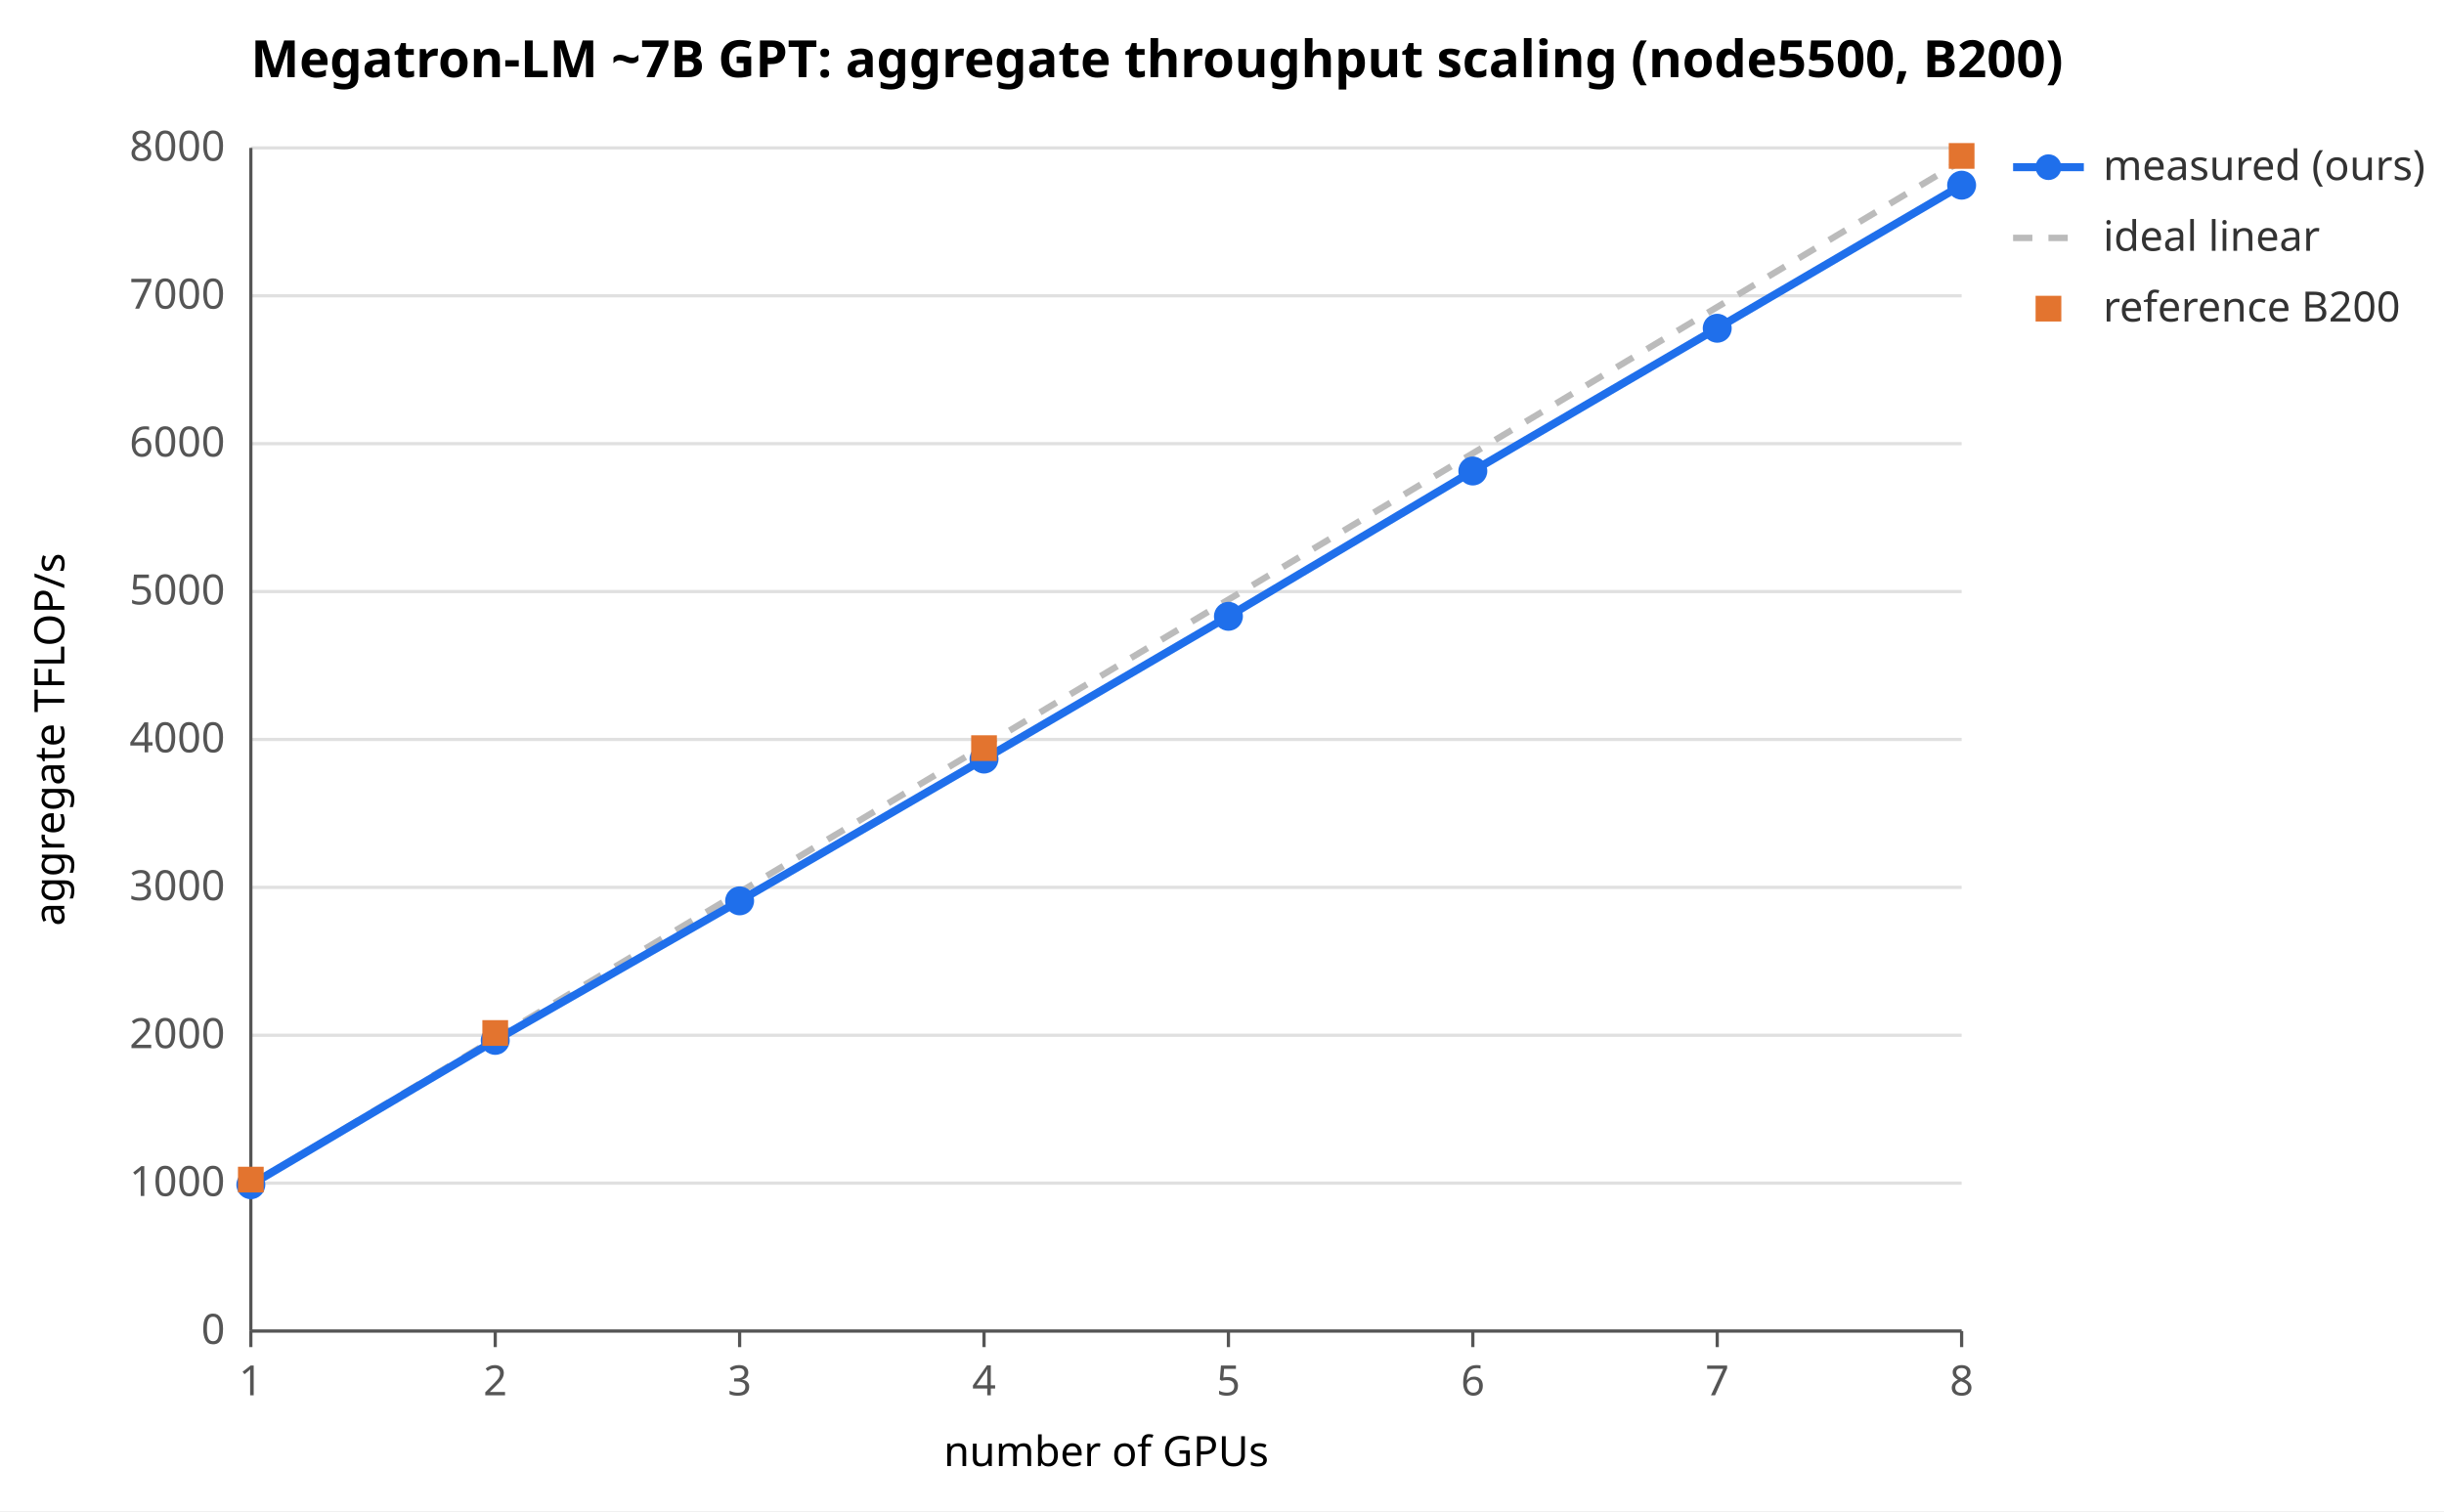
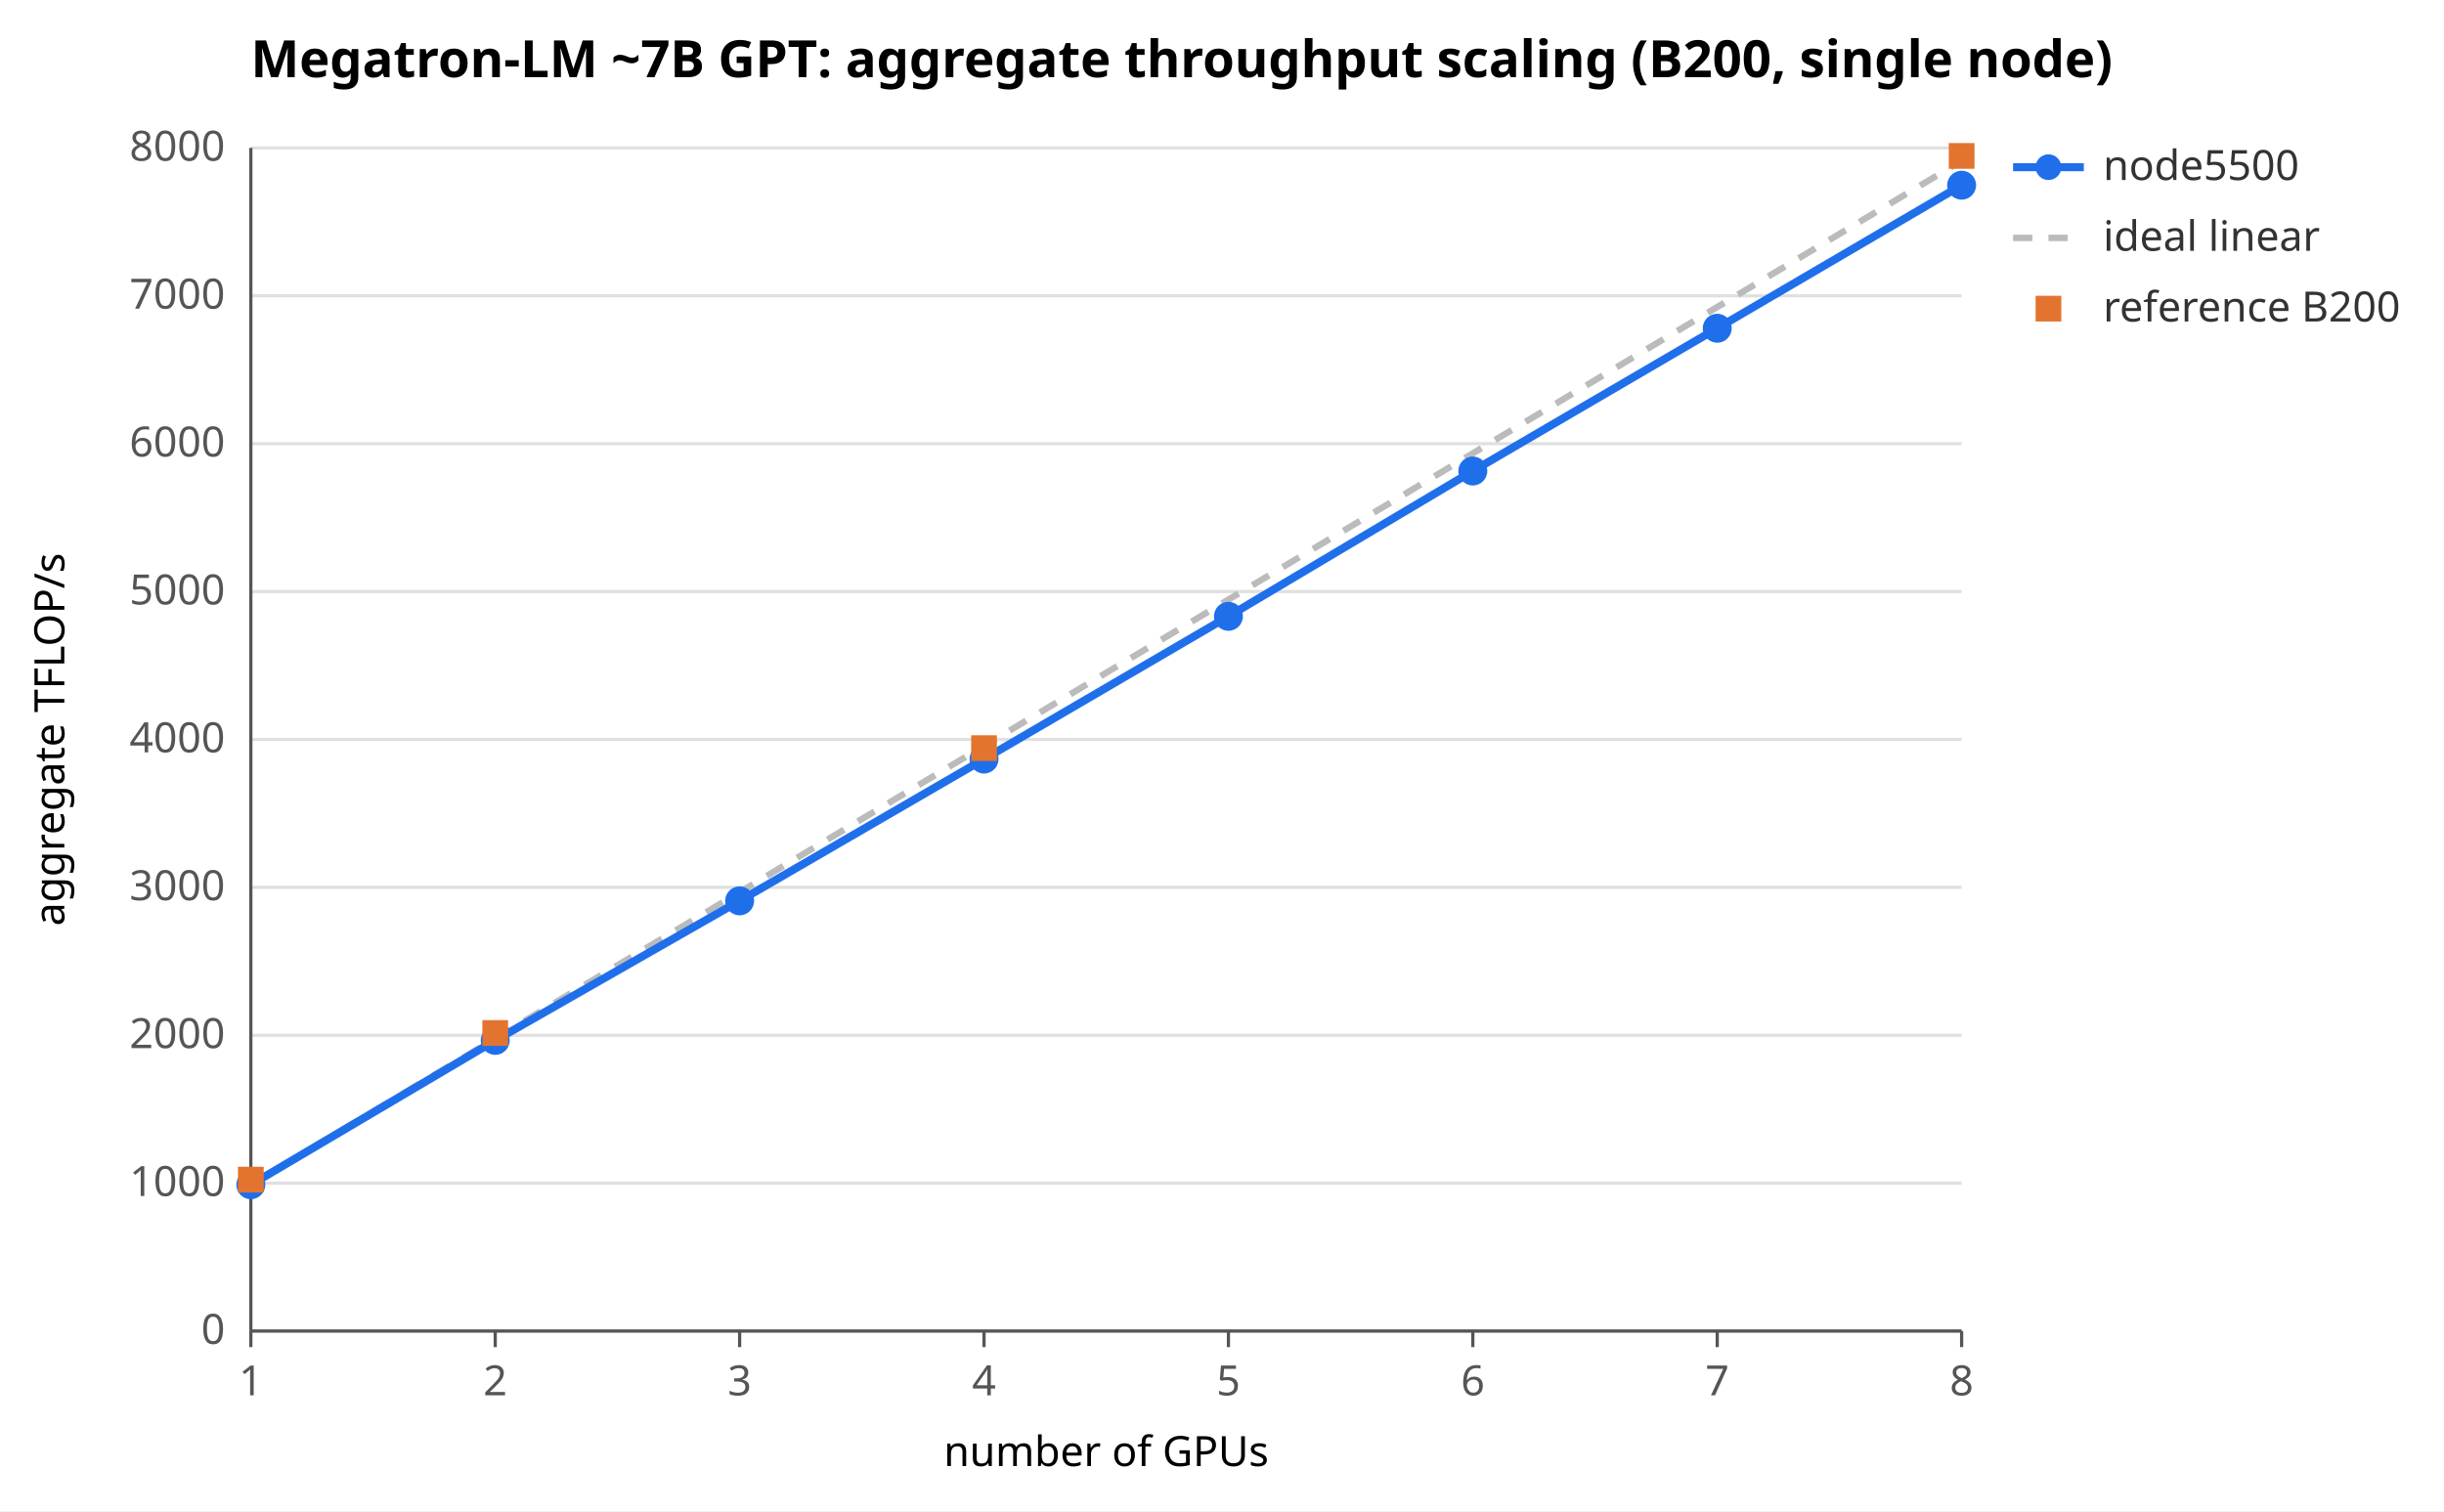
<svg xmlns="http://www.w3.org/2000/svg" width="760" height="470" font-family="sans-serif" font-size="13">
  <rect width="760" height="470" fill="white" />
-   <text x="78" y="24" font-size="16" font-weight="bold">Megatron-LM ~7B GPT: aggregate throughput scaling (node5500, B200)</text>
+   <text x="78" y="24" font-size="16" font-weight="bold">Megatron-LM ~7B GPT: aggregate throughput scaling (B200, single node)</text>
  <line x1="78" y1="414.0" x2="610" y2="414.0" stroke="#e0e0e0" />
  <text x="70" y="418.0" text-anchor="end" fill="#555">0</text>
  <line x1="78" y1="368.0" x2="610" y2="368.0" stroke="#e0e0e0" />
  <text x="70" y="372.0" text-anchor="end" fill="#555">1000</text>
  <line x1="78" y1="322.0" x2="610" y2="322.0" stroke="#e0e0e0" />
  <text x="70" y="326.0" text-anchor="end" fill="#555">2000</text>
  <line x1="78" y1="276.0" x2="610" y2="276.0" stroke="#e0e0e0" />
  <text x="70" y="280.0" text-anchor="end" fill="#555">3000</text>
  <line x1="78" y1="230.0" x2="610" y2="230.0" stroke="#e0e0e0" />
  <text x="70" y="234.0" text-anchor="end" fill="#555">4000</text>
  <line x1="78" y1="184.0" x2="610" y2="184.0" stroke="#e0e0e0" />
  <text x="70" y="188.0" text-anchor="end" fill="#555">5000</text>
  <line x1="78" y1="138.0" x2="610" y2="138.0" stroke="#e0e0e0" />
  <text x="70" y="142.0" text-anchor="end" fill="#555">6000</text>
  <line x1="78" y1="92.0" x2="610" y2="92.0" stroke="#e0e0e0" />
  <text x="70" y="96.0" text-anchor="end" fill="#555">7000</text>
  <line x1="78" y1="46.0" x2="610" y2="46.0" stroke="#e0e0e0" />
  <text x="70" y="50.0" text-anchor="end" fill="#555">8000</text>
  <line x1="78.0" y1="414" x2="78.0" y2="419" stroke="#555" />
  <text x="78.0" y="434" text-anchor="middle" fill="#555">1</text>
  <line x1="154.0" y1="414" x2="154.0" y2="419" stroke="#555" />
  <text x="154.0" y="434" text-anchor="middle" fill="#555">2</text>
  <line x1="230.0" y1="414" x2="230.0" y2="419" stroke="#555" />
  <text x="230.0" y="434" text-anchor="middle" fill="#555">3</text>
  <line x1="306.0" y1="414" x2="306.0" y2="419" stroke="#555" />
  <text x="306.0" y="434" text-anchor="middle" fill="#555">4</text>
  <line x1="382.0" y1="414" x2="382.0" y2="419" stroke="#555" />
  <text x="382.0" y="434" text-anchor="middle" fill="#555">5</text>
  <line x1="458.0" y1="414" x2="458.0" y2="419" stroke="#555" />
  <text x="458.0" y="434" text-anchor="middle" fill="#555">6</text>
  <line x1="534.0" y1="414" x2="534.0" y2="419" stroke="#555" />
  <text x="534.0" y="434" text-anchor="middle" fill="#555">7</text>
  <line x1="610.0" y1="414" x2="610.0" y2="419" stroke="#555" />
  <text x="610.0" y="434" text-anchor="middle" fill="#555">8</text>
  <line x1="78" y1="46" x2="78" y2="414" stroke="#555" />
  <line x1="78" y1="414" x2="610" y2="414" stroke="#555" />
  <text x="344.0" y="456" text-anchor="middle">number of GPUs</text>
  <text x="20" y="230.0" text-anchor="middle" transform="rotate(-90 20 230.0)">aggregate TFLOP/s</text>
  <line x1="78.0" y1="368.5" x2="610.0" y2="50.0" stroke="#bbb" stroke-width="2" stroke-dasharray="6 5" />
  <polyline points="78.0,368.5 154.0,323.6 230.0,280.2 306.0,236.1 382.0,191.7 458.0,146.5 534.0,102.1 610.0,57.6" fill="none" stroke="#1f6feb" stroke-width="2.5" />
  <circle cx="78.0" cy="368.5" r="4.5" fill="#1f6feb" />
  <circle cx="154.0" cy="323.6" r="4.5" fill="#1f6feb" />
  <circle cx="230.0" cy="280.2" r="4.5" fill="#1f6feb" />
  <circle cx="306.0" cy="236.1" r="4.5" fill="#1f6feb" />
  <circle cx="382.0" cy="191.7" r="4.5" fill="#1f6feb" />
  <circle cx="458.0" cy="146.5" r="4.5" fill="#1f6feb" />
  <circle cx="534.0" cy="102.1" r="4.5" fill="#1f6feb" />
  <circle cx="610.0" cy="57.6" r="4.5" fill="#1f6feb" />
  <rect x="74.0" y="362.9" width="8" height="8" fill="#e3742f" />
  <rect x="150.0" y="317.3" width="8" height="8" fill="#e3742f" />
  <rect x="302.0" y="228.7" width="8" height="8" fill="#e3742f" />
  <rect x="606.0" y="44.5" width="8" height="8" fill="#e3742f" />
  <line x1="626" y1="52" x2="648" y2="52" stroke="#1f6feb" stroke-width="2.5" />
  <circle cx="637" cy="52" r="4" fill="#1f6feb" />
-   <text x="654" y="56" fill="#333">measured (ours)</text>
+   <text x="654" y="56" fill="#333">node5500</text>
  <line x1="626" y1="74" x2="648" y2="74" stroke="#bbb" stroke-width="2" stroke-dasharray="6 5" />
  <text x="654" y="78" fill="#333">ideal linear</text>
  <rect x="633" y="92" width="8" height="8" fill="#e3742f" />
  <text x="654" y="100" fill="#333">reference B200</text>
</svg>
